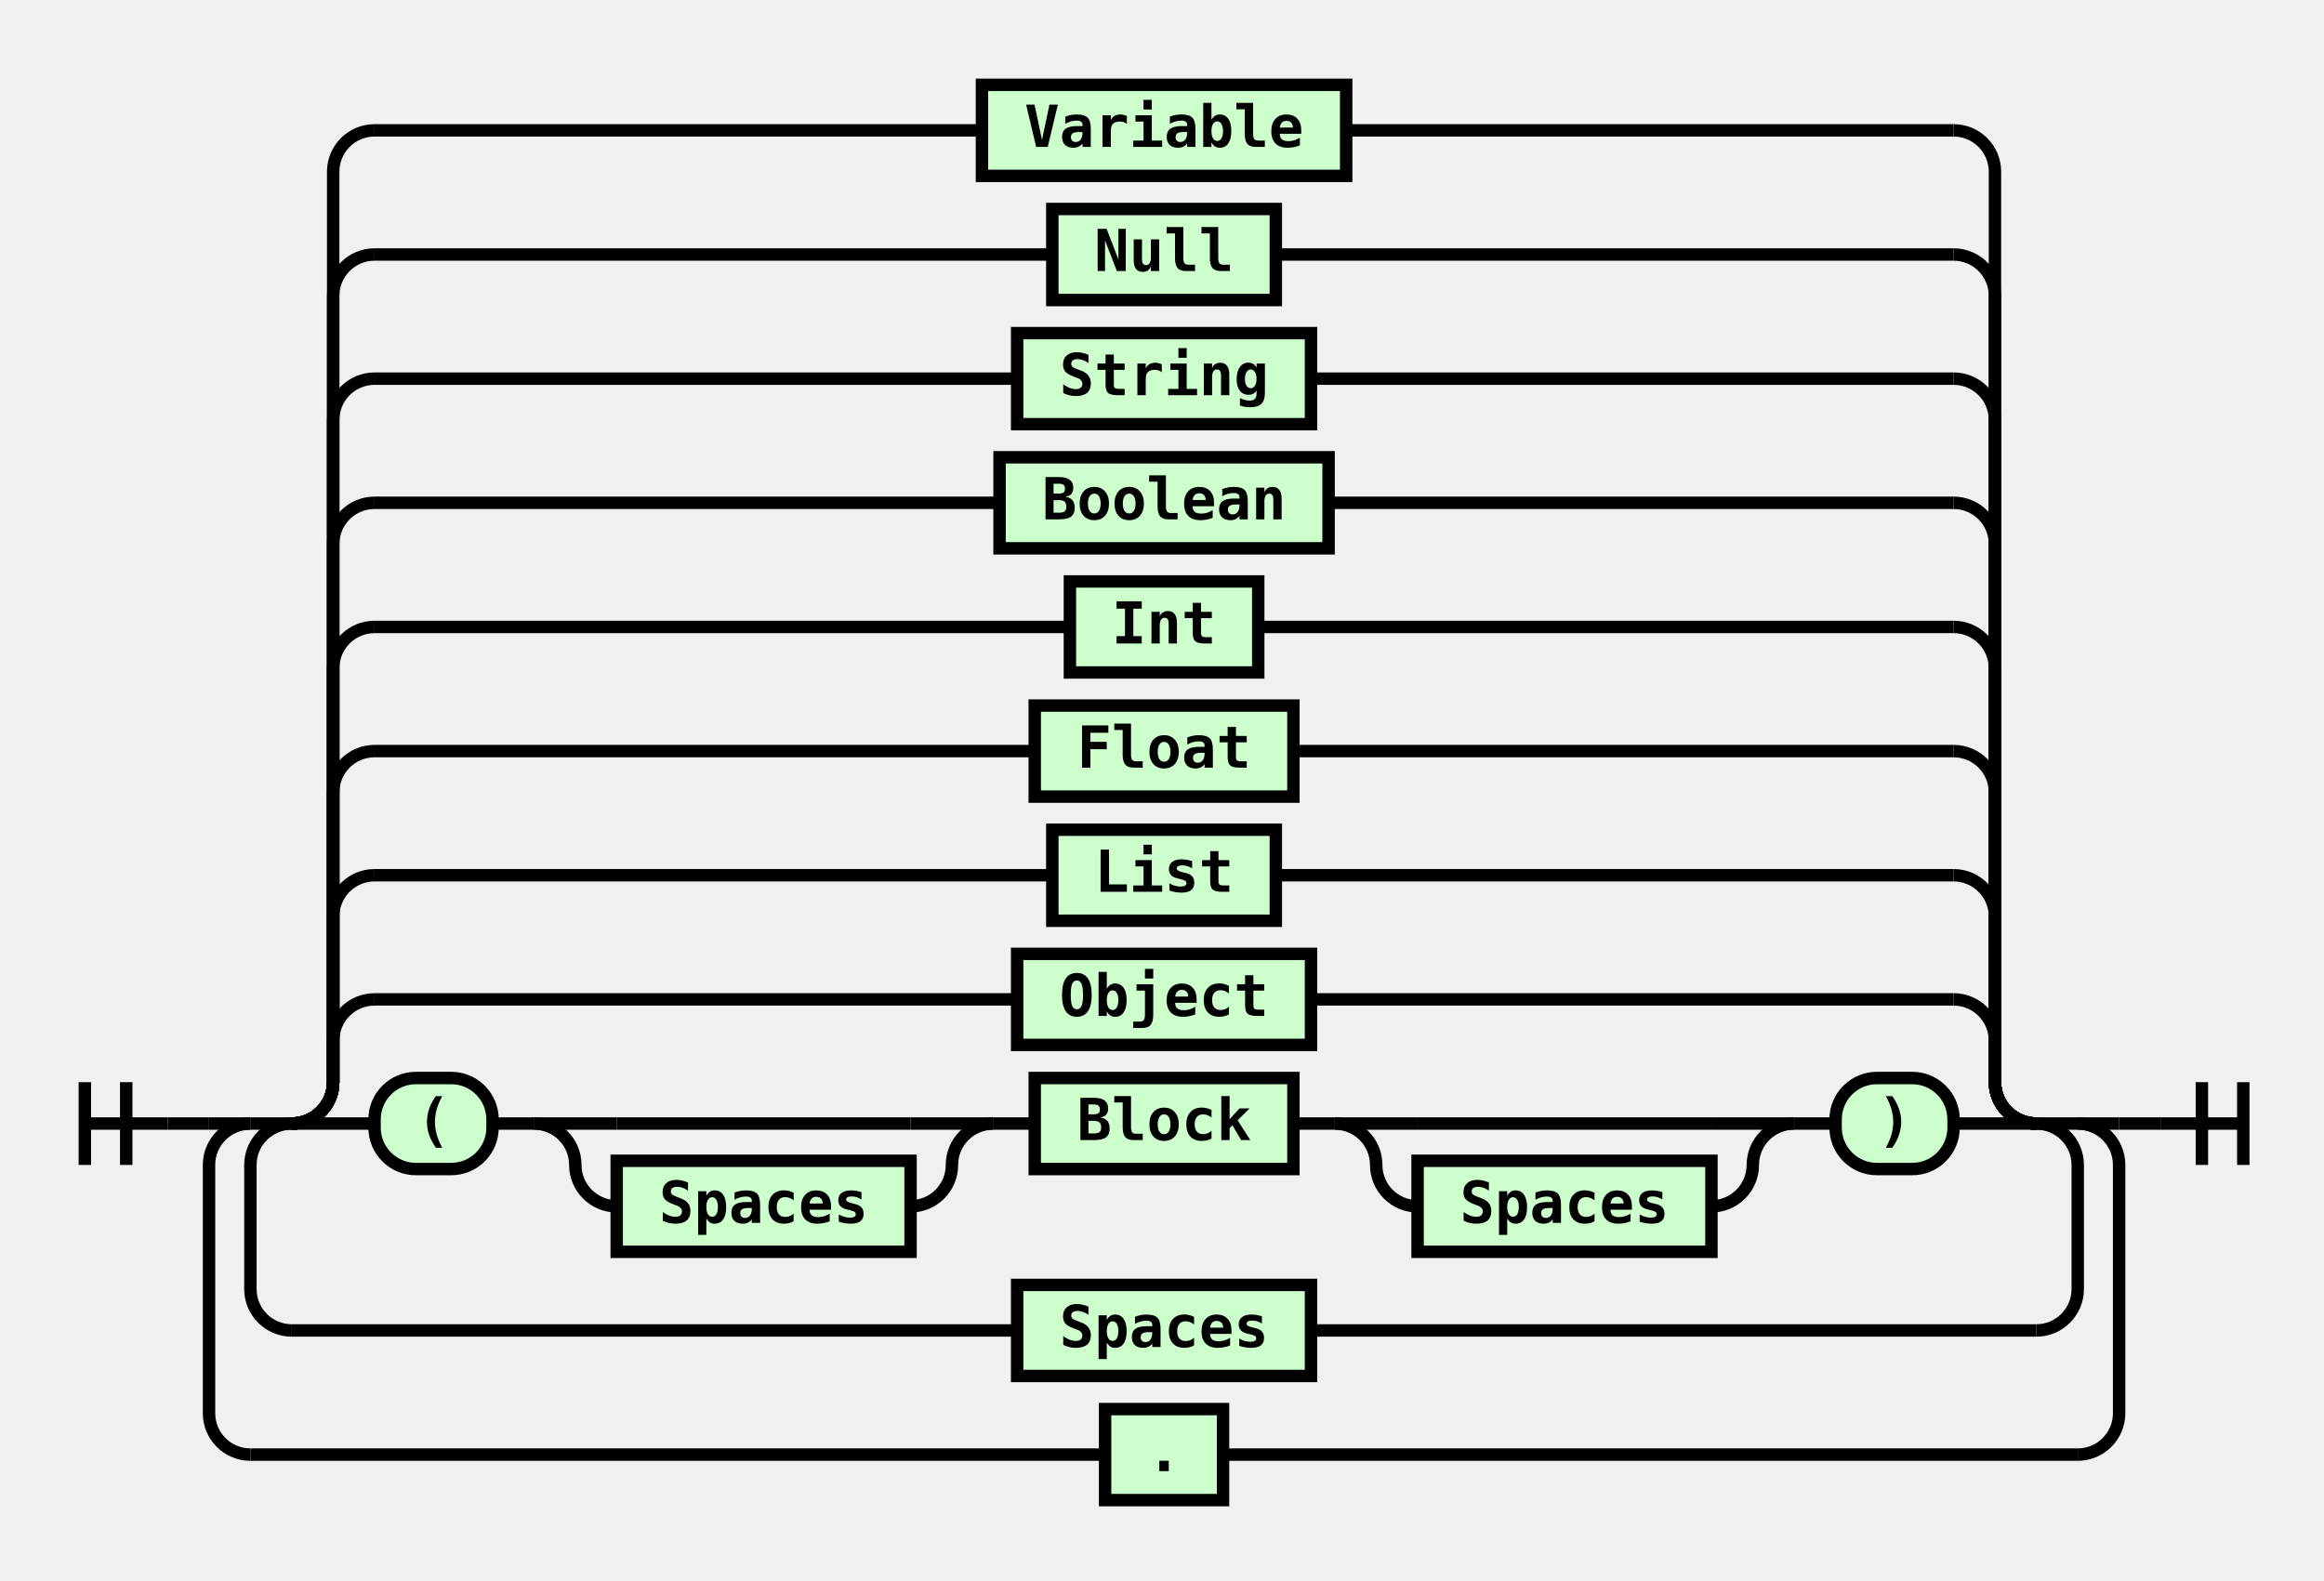
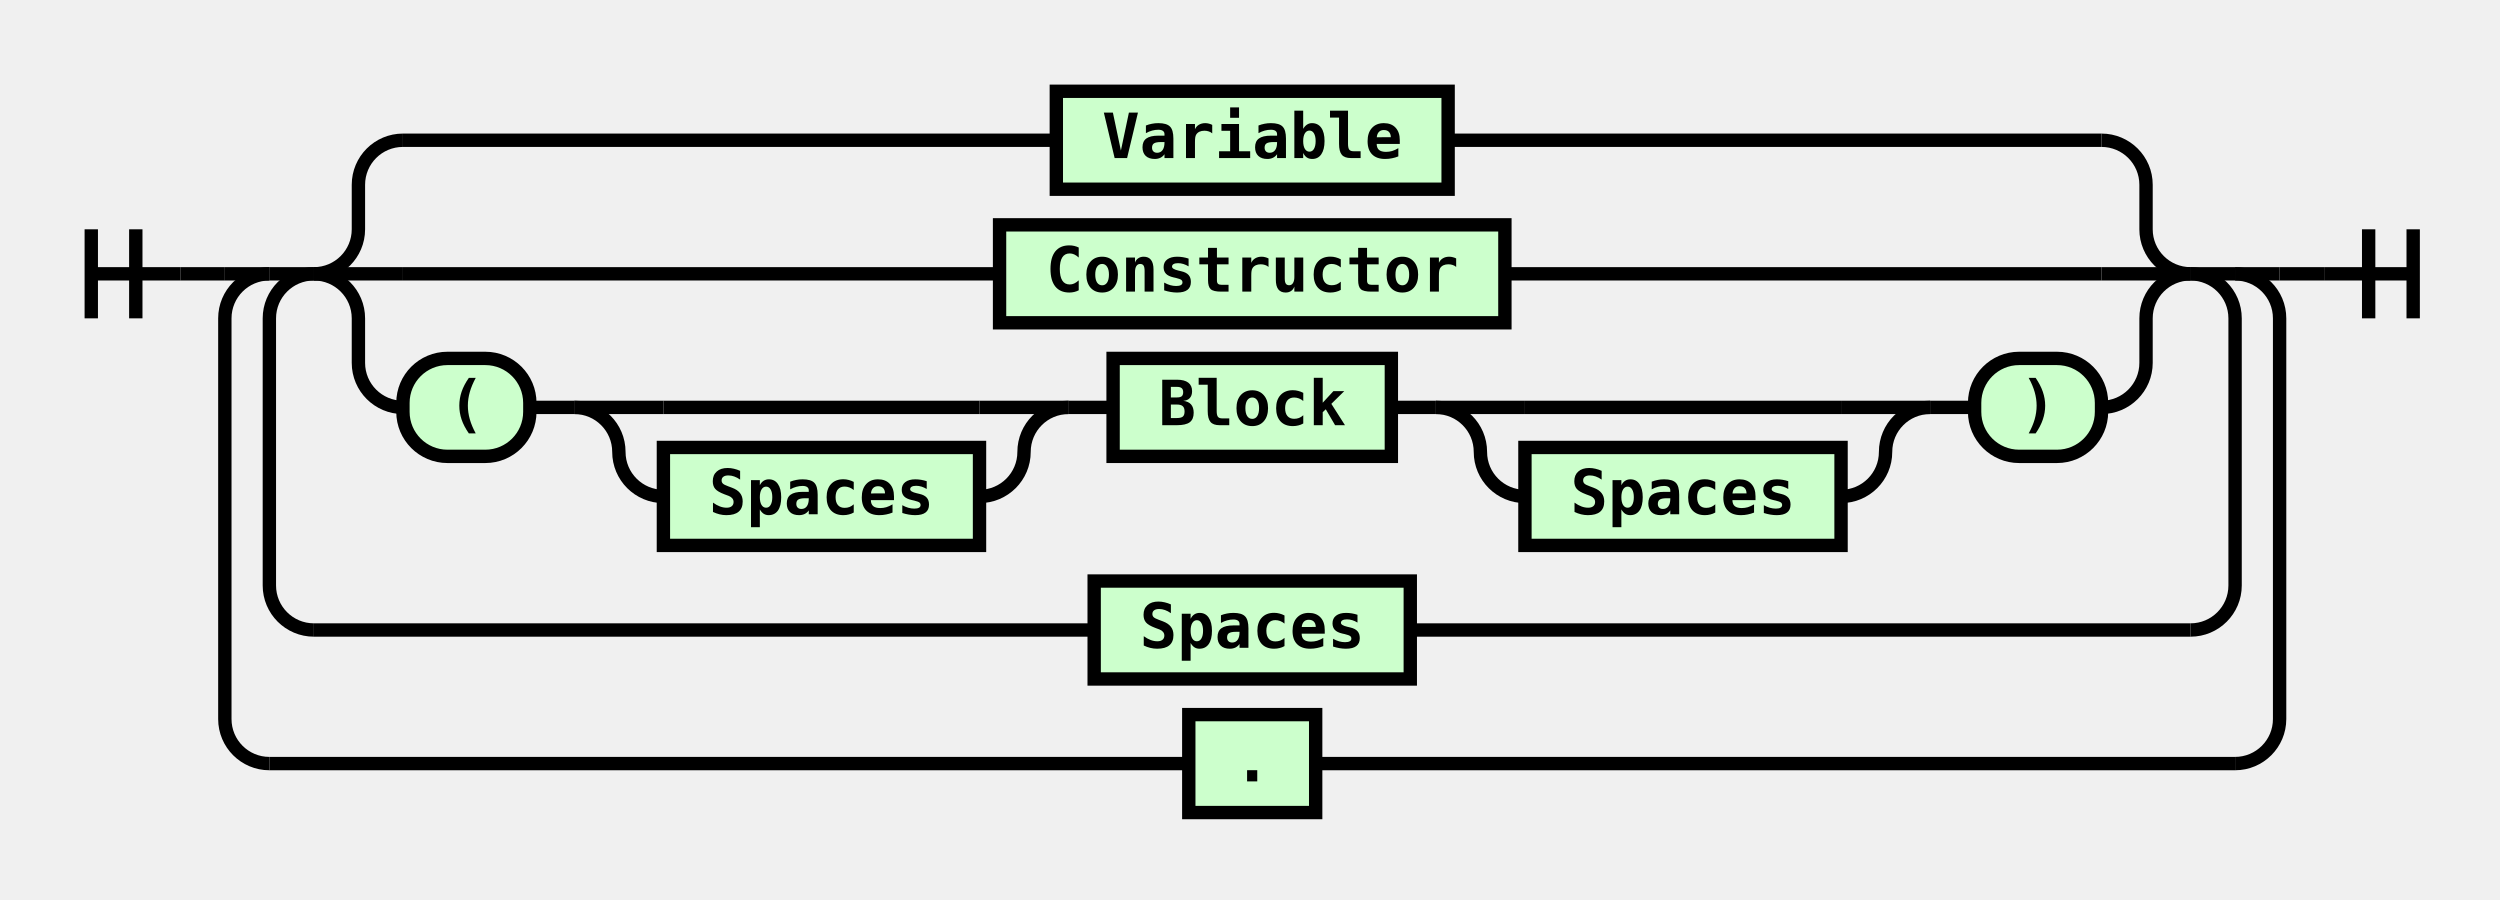
- <svg xmlns="http://www.w3.org/2000/svg" class="railroad-diagram" width="561.5" height="382" viewBox="0 0 561.5 382">
+ <svg xmlns="http://www.w3.org/2000/svg" class="railroad-diagram" width="561.5" height="202" viewBox="0 0 561.5 202">
  <g transform="translate(.5 .5)">
    <g>
-       <path d="M20 261v20m10 -20v20m-10 -10h20" />
+       <path d="M20 51v20m10 -20v20m-10 -10h20" />
    </g>
-     <path d="M40 271h10" />
+     <path d="M40 61h10" />
    <g>
-       <path d="M50 271h0" />
-       <path d="M511.5 271h0" />
-       <path d="M50 271h10" />
+       <path d="M50 61h0" />
+       <path d="M511.5 61h0" />
+       <path d="M50 61h10" />
      <g>
-         <path d="M60 271h0" />
-         <path d="M501.5 271h0" />
-         <path d="M60 271h10" />
+         <path d="M60 61h0" />
+         <path d="M501.5 61h0" />
+         <path d="M60 61h10" />
        <g>
-           <path d="M70 271h0" />
-           <path d="M491.5 271h0" />
-           <path d="M70 271a10 10 0 0 0 10 -10v-10a10 10 0 0 1 10 -10" />
-           <g class="non-terminal ">
-             <path d="M90 241h155.25" />
-             <path d="M316.25 241h155.25" />
-             <rect x="245.25" y="230" width="71" height="22" />
-             <text x="280.75" y="245">Object</text>
-           </g>
-           <path d="M471.5 241a10 10 0 0 1 10 10v10a10 10 0 0 0 10 10" />
-           <path d="M70 271a10 10 0 0 0 10 -10v-40a10 10 0 0 1 10 -10" />
-           <g class="non-terminal ">
-             <path d="M90 211h163.75" />
-             <path d="M307.75 211h163.75" />
-             <rect x="253.75" y="200" width="54" height="22" />
-             <text x="280.75" y="215">List</text>
-           </g>
-           <path d="M471.5 211a10 10 0 0 1 10 10v40a10 10 0 0 0 10 10" />
-           <path d="M70 271a10 10 0 0 0 10 -10v-70a10 10 0 0 1 10 -10" />
-           <g class="non-terminal ">
-             <path d="M90 181h159.5" />
-             <path d="M312 181h159.5" />
-             <rect x="249.5" y="170" width="62.5" height="22" />
-             <text x="280.75" y="185">Float</text>
-           </g>
-           <path d="M471.5 181a10 10 0 0 1 10 10v70a10 10 0 0 0 10 10" />
-           <path d="M70 271a10 10 0 0 0 10 -10v-100a10 10 0 0 1 10 -10" />
-           <g class="non-terminal ">
-             <path d="M90 151h168" />
-             <path d="M303.5 151h168" />
-             <rect x="258" y="140" width="45.5" height="22" />
-             <text x="280.75" y="155">Int</text>
-           </g>
-           <path d="M471.5 151a10 10 0 0 1 10 10v100a10 10 0 0 0 10 10" />
-           <path d="M70 271a10 10 0 0 0 10 -10v-130a10 10 0 0 1 10 -10" />
-           <g class="non-terminal ">
-             <path d="M90 121h151" />
-             <path d="M320.5 121h151" />
-             <rect x="241" y="110" width="79.5" height="22" />
-             <text x="280.75" y="125">Boolean</text>
-           </g>
-           <path d="M471.5 121a10 10 0 0 1 10 10v130a10 10 0 0 0 10 10" />
-           <path d="M70 271a10 10 0 0 0 10 -10v-160a10 10 0 0 1 10 -10" />
-           <g class="non-terminal ">
-             <path d="M90 91h155.25" />
-             <path d="M316.25 91h155.25" />
-             <rect x="245.25" y="80" width="71" height="22" />
-             <text x="280.75" y="95">String</text>
-           </g>
-           <path d="M471.5 91a10 10 0 0 1 10 10v160a10 10 0 0 0 10 10" />
-           <path d="M70 271a10 10 0 0 0 10 -10v-190a10 10 0 0 1 10 -10" />
-           <g class="non-terminal ">
-             <path d="M90 61h163.75" />
-             <path d="M307.75 61h163.75" />
-             <rect x="253.75" y="50" width="54" height="22" />
-             <text x="280.75" y="65">Null</text>
-           </g>
-           <path d="M471.5 61a10 10 0 0 1 10 10v190a10 10 0 0 0 10 10" />
-           <path d="M70 271a10 10 0 0 0 10 -10v-220a10 10 0 0 1 10 -10" />
+           <path d="M70 61h0" />
+           <path d="M491.5 61h0" />
+           <path d="M70 61a10 10 0 0 0 10 -10v-10a10 10 0 0 1 10 -10" />
          <g class="non-terminal ">
            <path d="M90 31h146.75" />
            <path d="M324.75 31h146.75" />
            <rect x="236.75" y="20" width="88" height="22" />
            <text x="280.75" y="35">Variable</text>
          </g>
-           <path d="M471.5 31a10 10 0 0 1 10 10v220a10 10 0 0 0 10 10" />
-           <path d="M70 271h20" />
+           <path d="M471.5 31a10 10 0 0 1 10 10v10a10 10 0 0 0 10 10" />
+           <path d="M70 61h20" />
+           <g class="non-terminal ">
+             <path d="M90 61h134" />
+             <path d="M337.5 61h134" />
+             <rect x="224" y="50" width="113.5" height="22" />
+             <text x="280.75" y="65">Constructor</text>
+           </g>
+           <path d="M471.5 61h20" />
+           <path d="M70 61a10 10 0 0 1 10 10v10a10 10 0 0 0 10 10" />
          <g>
-             <path d="M90 271h0" />
-             <path d="M471.5 271h0" />
+             <path d="M90 91h0" />
+             <path d="M471.5 91h0" />
            <g class="terminal ">
-               <path d="M90 271h0" />
-               <path d="M118.5 271h0" />
-               <rect x="90" y="260" width="28.5" height="22" rx="10" ry="10" />
-               <text x="104.25" y="275">(</text>
+               <path d="M90 91h0" />
+               <path d="M118.5 91h0" />
+               <rect x="90" y="80" width="28.5" height="22" rx="10" ry="10" />
+               <text x="104.25" y="95">(</text>
            </g>
-             <path d="M118.5 271h10" />
+             <path d="M118.5 91h10" />
            <g>
-               <path d="M128.5 271h0" />
-               <path d="M239.5 271h0" />
-               <path d="M128.5 271h20" />
+               <path d="M128.5 91h0" />
+               <path d="M239.5 91h0" />
+               <path d="M128.5 91h20" />
              <g>
-                 <path d="M148.5 271h71" />
+                 <path d="M148.5 91h71" />
              </g>
-               <path d="M219.5 271h20" />
-               <path d="M128.5 271a10 10 0 0 1 10 10v0a10 10 0 0 0 10 10" />
+               <path d="M219.5 91h20" />
+               <path d="M128.5 91a10 10 0 0 1 10 10v0a10 10 0 0 0 10 10" />
              <g class="non-terminal ">
-                 <path d="M148.5 291h0" />
-                 <path d="M219.5 291h0" />
-                 <rect x="148.5" y="280" width="71" height="22" />
-                 <text x="184" y="295">Spaces</text>
+                 <path d="M148.5 111h0" />
+                 <path d="M219.5 111h0" />
+                 <rect x="148.5" y="100" width="71" height="22" />
+                 <text x="184" y="115">Spaces</text>
              </g>
-               <path d="M219.5 291a10 10 0 0 0 10 -10v0a10 10 0 0 1 10 -10" />
+               <path d="M219.5 111a10 10 0 0 0 10 -10v0a10 10 0 0 1 10 -10" />
            </g>
-             <path d="M239.5 271h10" />
+             <path d="M239.5 91h10" />
            <g class="non-terminal ">
-               <path d="M249.5 271h0" />
-               <path d="M312 271h0" />
-               <rect x="249.5" y="260" width="62.5" height="22" />
-               <text x="280.75" y="275">Block</text>
+               <path d="M249.5 91h0" />
+               <path d="M312 91h0" />
+               <rect x="249.5" y="80" width="62.5" height="22" />
+               <text x="280.75" y="95">Block</text>
            </g>
-             <path d="M312 271h10" />
+             <path d="M312 91h10" />
            <g>
-               <path d="M322 271h0" />
-               <path d="M433 271h0" />
-               <path d="M322 271h20" />
+               <path d="M322 91h0" />
+               <path d="M433 91h0" />
+               <path d="M322 91h20" />
              <g>
-                 <path d="M342 271h71" />
+                 <path d="M342 91h71" />
              </g>
-               <path d="M413 271h20" />
-               <path d="M322 271a10 10 0 0 1 10 10v0a10 10 0 0 0 10 10" />
+               <path d="M413 91h20" />
+               <path d="M322 91a10 10 0 0 1 10 10v0a10 10 0 0 0 10 10" />
              <g class="non-terminal ">
-                 <path d="M342 291h0" />
-                 <path d="M413 291h0" />
-                 <rect x="342" y="280" width="71" height="22" />
-                 <text x="377.5" y="295">Spaces</text>
+                 <path d="M342 111h0" />
+                 <path d="M413 111h0" />
+                 <rect x="342" y="100" width="71" height="22" />
+                 <text x="377.5" y="115">Spaces</text>
              </g>
-               <path d="M413 291a10 10 0 0 0 10 -10v0a10 10 0 0 1 10 -10" />
+               <path d="M413 111a10 10 0 0 0 10 -10v0a10 10 0 0 1 10 -10" />
            </g>
-             <path d="M433 271h10" />
+             <path d="M433 91h10" />
            <g class="terminal ">
-               <path d="M443 271h0" />
-               <path d="M471.5 271h0" />
-               <rect x="443" y="260" width="28.5" height="22" rx="10" ry="10" />
-               <text x="457.25" y="275">)</text>
+               <path d="M443 91h0" />
+               <path d="M471.5 91h0" />
+               <rect x="443" y="80" width="28.5" height="22" rx="10" ry="10" />
+               <text x="457.25" y="95">)</text>
            </g>
          </g>
-           <path d="M471.5 271h20" />
+           <path d="M471.5 91a10 10 0 0 0 10 -10v-10a10 10 0 0 1 10 -10" />
        </g>
-         <path d="M491.5 271h10" />
-         <path d="M70 271a10 10 0 0 0 -10 10v30a10 10 0 0 0 10 10" />
+         <path d="M491.5 61h10" />
+         <path d="M70 61a10 10 0 0 0 -10 10v60a10 10 0 0 0 10 10" />
        <g class="non-terminal ">
-           <path d="M70 321h175.25" />
-           <path d="M316.25 321h175.25" />
-           <rect x="245.25" y="310" width="71" height="22" />
-           <text x="280.75" y="325">Spaces</text>
+           <path d="M70 141h175.25" />
+           <path d="M316.25 141h175.25" />
+           <rect x="245.25" y="130" width="71" height="22" />
+           <text x="280.75" y="145">Spaces</text>
        </g>
-         <path d="M491.5 321a10 10 0 0 0 10 -10v-30a10 10 0 0 0 -10 -10" />
+         <path d="M491.5 141a10 10 0 0 0 10 -10v-60a10 10 0 0 0 -10 -10" />
      </g>
-       <path d="M501.5 271h10" />
-       <path d="M60 271a10 10 0 0 0 -10 10v60a10 10 0 0 0 10 10" />
+       <path d="M501.5 61h10" />
+       <path d="M60 61a10 10 0 0 0 -10 10v90a10 10 0 0 0 10 10" />
      <g class="non-terminal ">
-         <path d="M60 351h206.5" />
-         <path d="M295 351h206.5" />
-         <rect x="266.5" y="340" width="28.5" height="22" />
-         <text x="280.75" y="355">.</text>
+         <path d="M60 171h206.5" />
+         <path d="M295 171h206.5" />
+         <rect x="266.5" y="160" width="28.5" height="22" />
+         <text x="280.75" y="175">.</text>
      </g>
-       <path d="M501.5 351a10 10 0 0 0 10 -10v-60a10 10 0 0 0 -10 -10" />
+       <path d="M501.5 171a10 10 0 0 0 10 -10v-90a10 10 0 0 0 -10 -10" />
    </g>
-     <path d="M511.5 271h10" />
-     <path d="M 521.5 271 h 20 m -10 -10 v 20 m 10 -20 v 20" />
+     <path d="M511.5 61h10" />
+     <path d="M 521.5 61 h 20 m -10 -10 v 20 m 10 -20 v 20" />
  </g>
  <style>
	svg {
		background-color: hsl(30,20%,95%);
	}
	path {
		stroke-width: 3;
		stroke: black;
		fill: rgba(0,0,0,0);
	}
	text {
		font: bold 14px monospace;
		text-anchor: middle;
		white-space: pre;
	}
	text.diagram-text {
		font-size: 12px;
	}
	text.diagram-arrow {
		font-size: 16px;
	}
	text.label {
		text-anchor: start;
	}
	text.comment {
		font: italic 12px monospace;
	}
	g.non-terminal text {
		/*font-style: italic;*/
	}
	rect {
		stroke-width: 3;
		stroke: black;
		fill: hsl(120,100%,90%);
	}
	rect.group-box {
		stroke: gray;
		stroke-dasharray: 10 5;
		fill: none;
	}
	path.diagram-text {
		stroke-width: 3;
		stroke: black;
		fill: white;
		cursor: help;
	}
	g.diagram-text:hover path.diagram-text {
		fill: #eee;
	}</style>
</svg>
